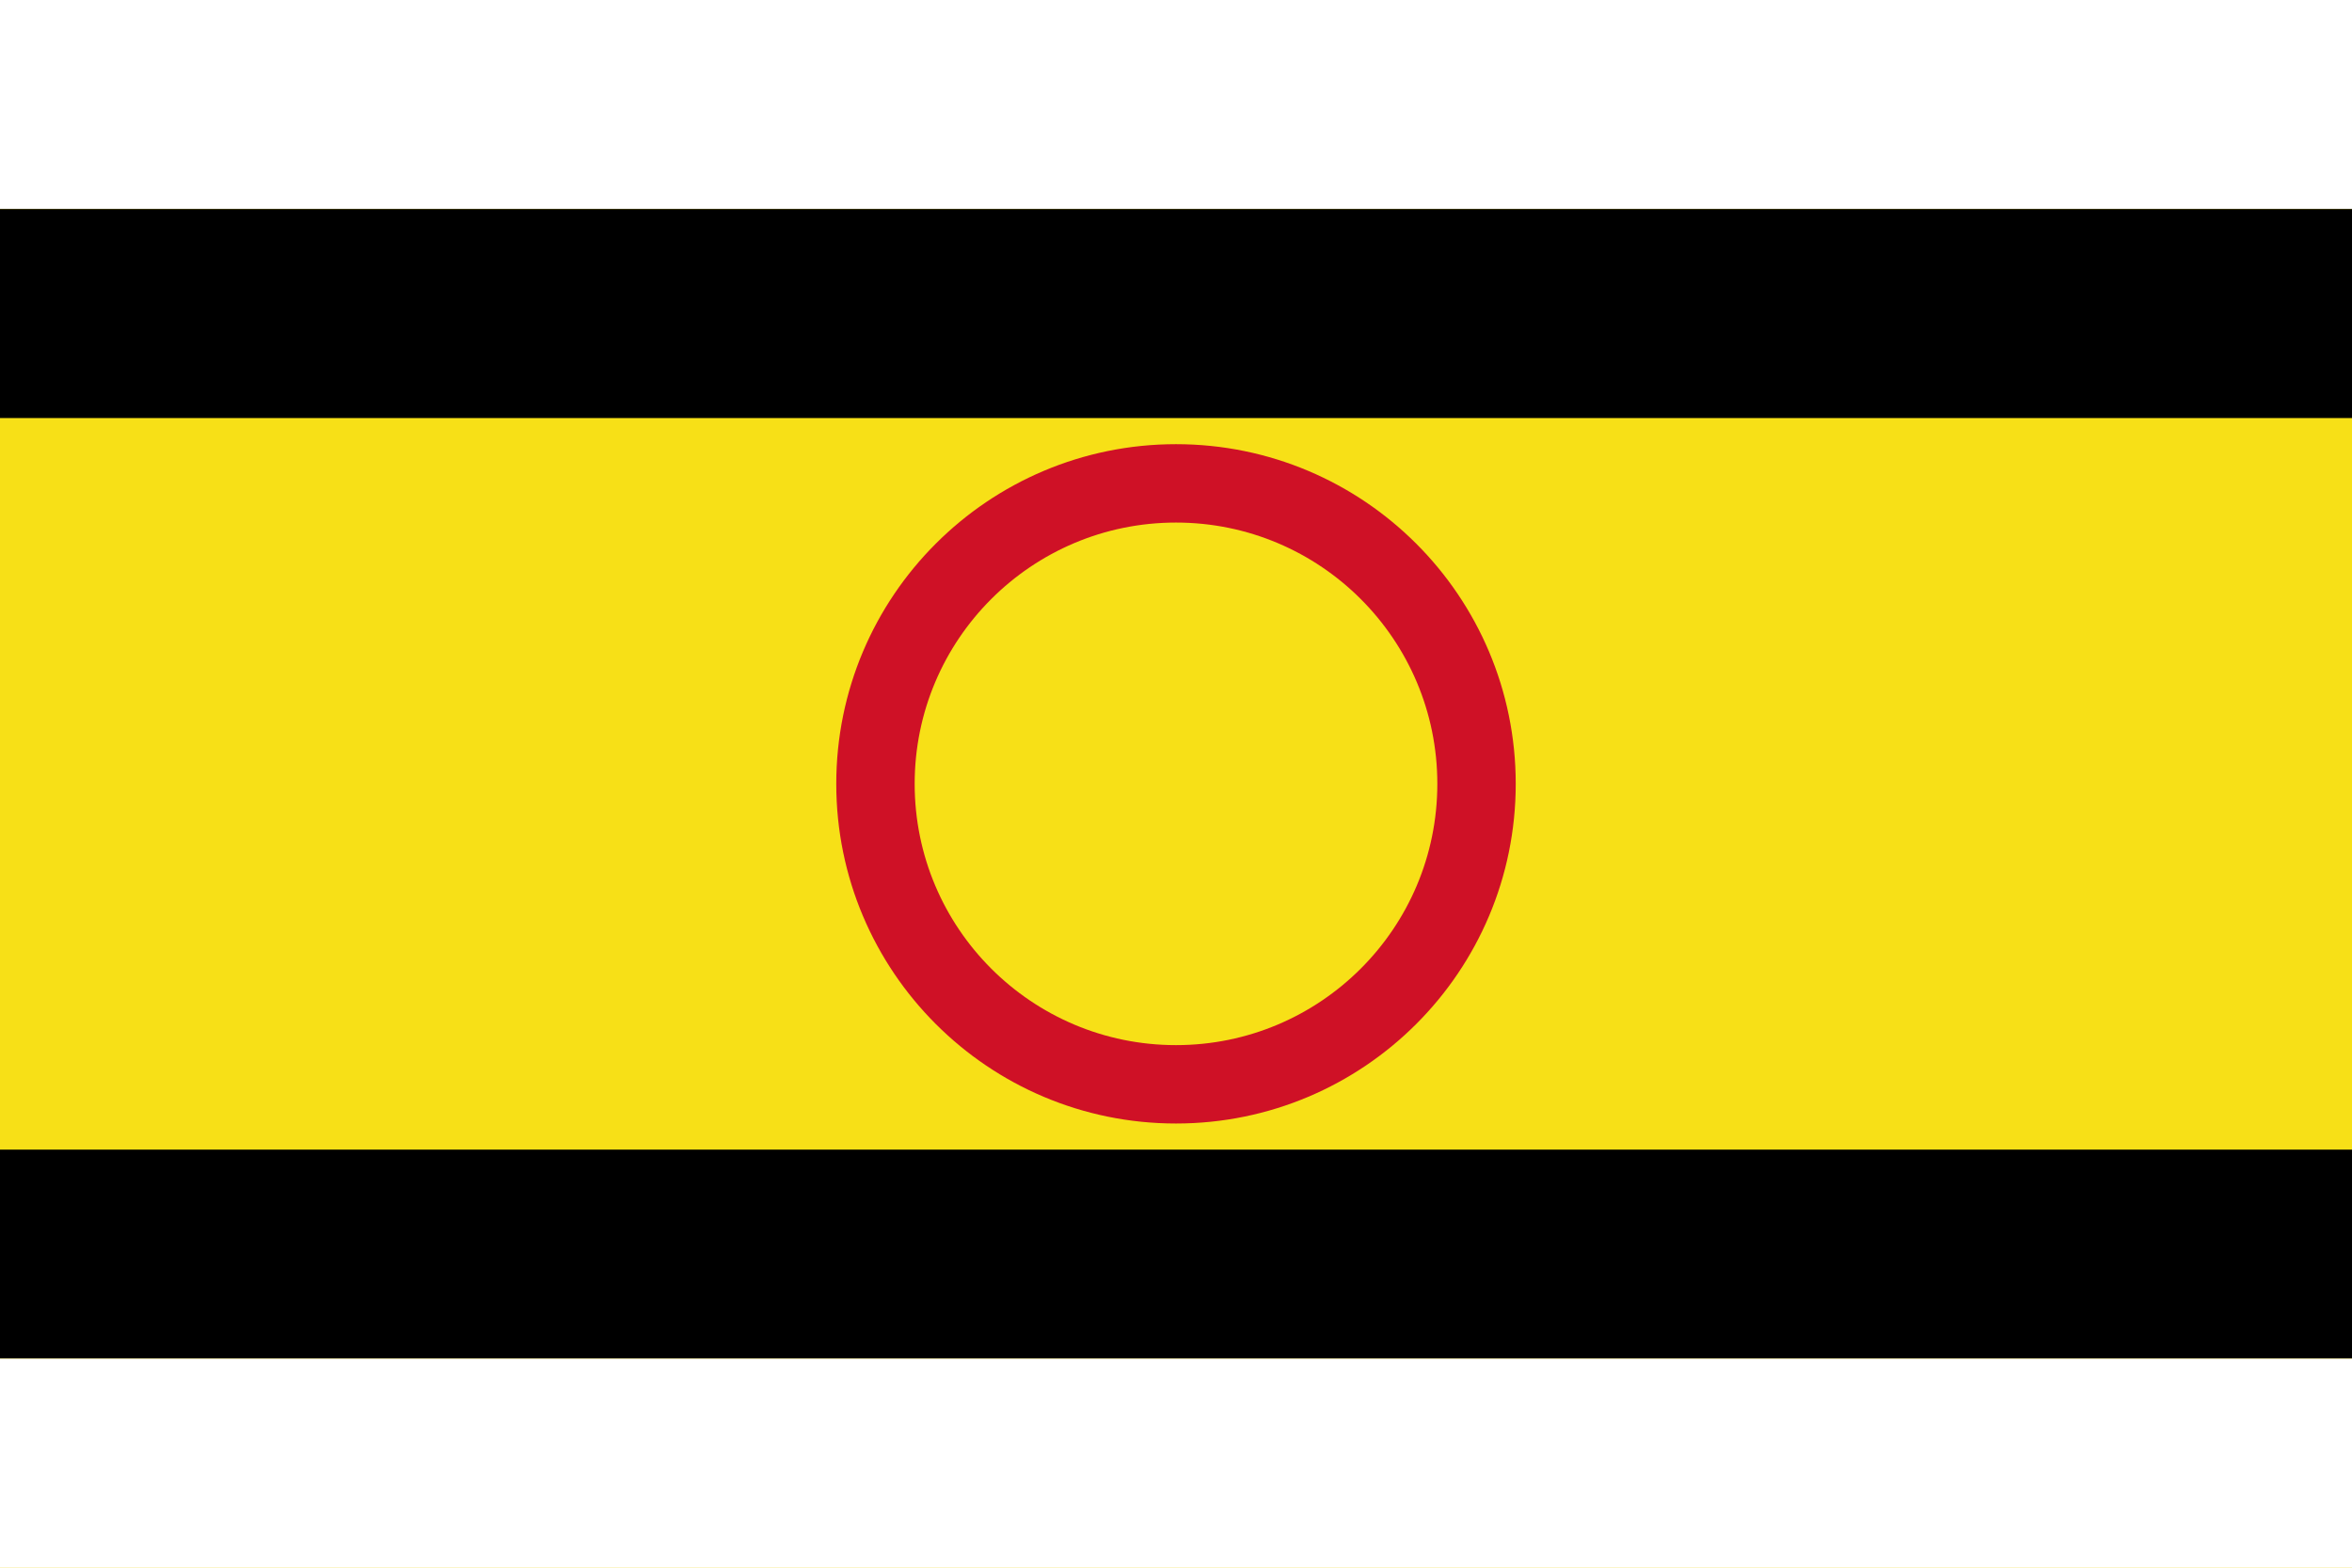
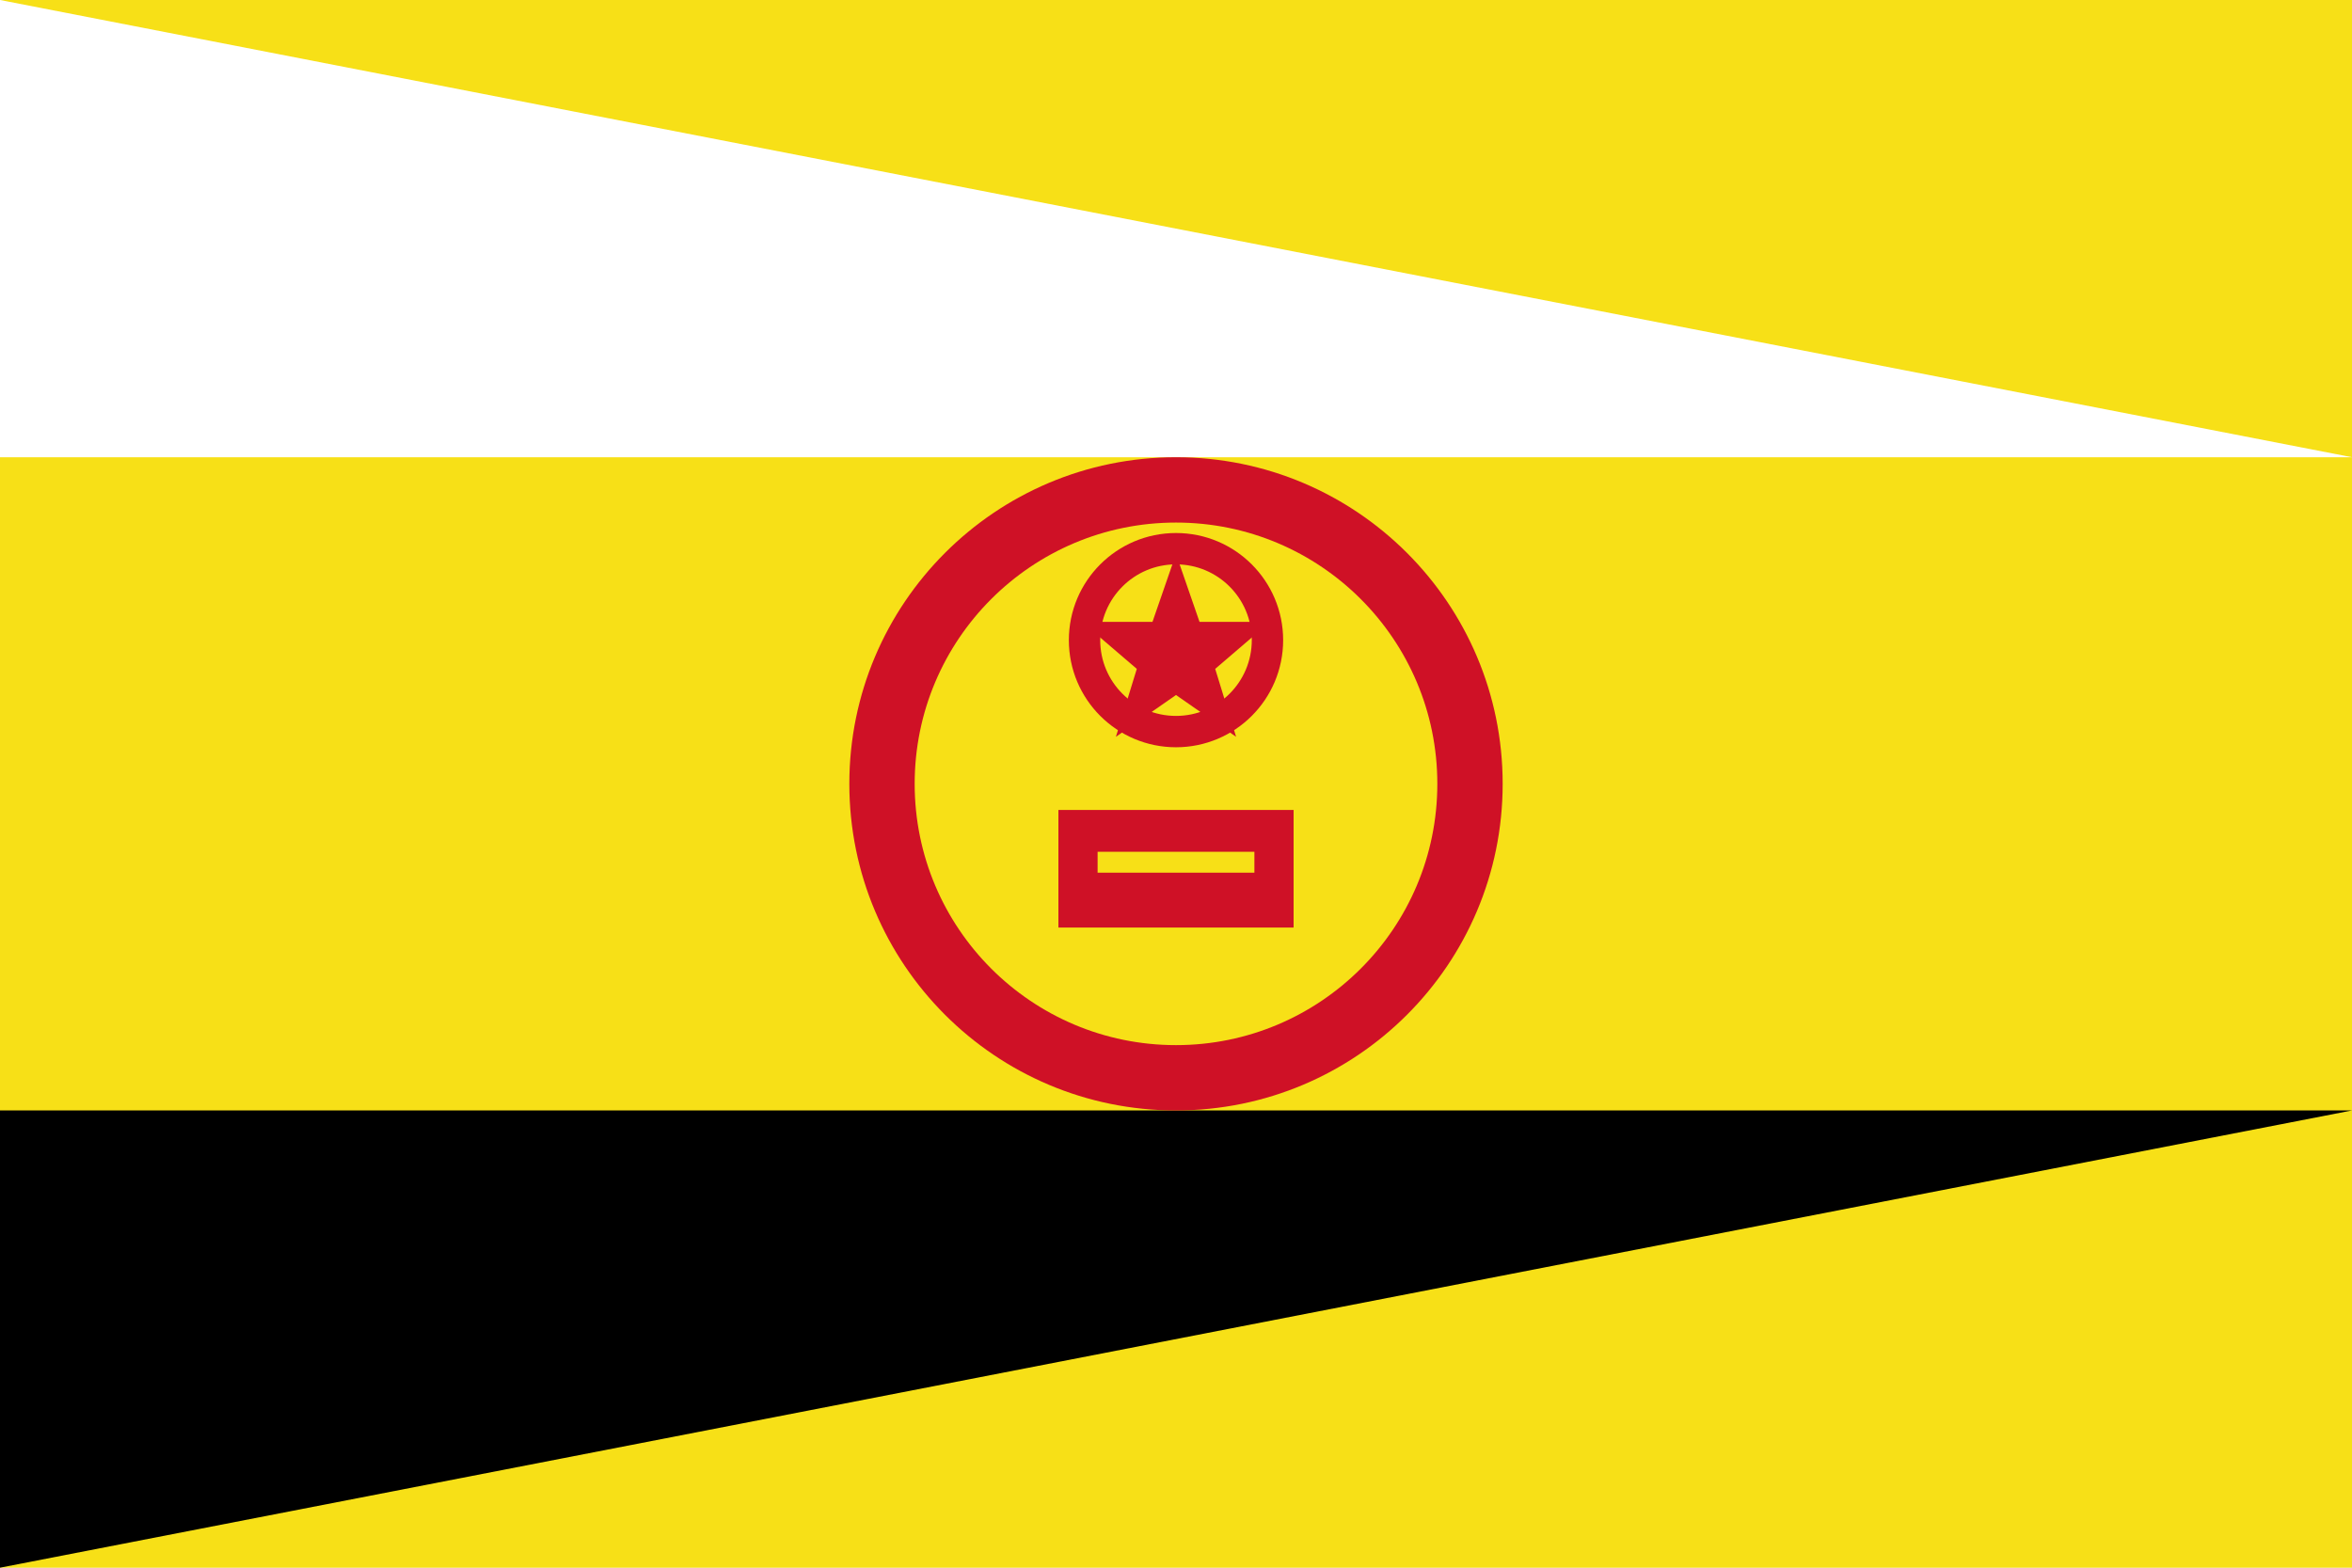
<svg xmlns="http://www.w3.org/2000/svg" viewBox="0 0 900 600">
  <rect width="900" height="600" fill="#F7E017" />
-   <rect width="900" height="80" fill="#FFFFFF" />
-   <rect y="80" width="900" height="80" fill="#000000" />
-   <rect y="440" width="900" height="80" fill="#000000" />
-   <rect y="520" width="900" height="80" fill="#FFFFFF" />
-   <circle cx="450" cy="300" r="130" fill="#CF1126" />
-   <circle cx="450" cy="300" r="100" fill="#F7E017" />
+   <polygon points="0,0 900,175 0,175" fill="#FFFFFF" />
+   <polygon points="0,425 900,425 0,600" fill="#000000" />
+   <g transform="translate(450,300)">
+     <circle r="125" fill="#CF1126" />
+     <circle r="100" fill="#F7E017" />
+     <circle cx="0" cy="-55" r="35" fill="none" stroke="#CF1126" stroke-width="12" />
+     <polygon points="0,-88 9,-62 36,-62 15,-44 23,-18 0,-34 -23,-18 -15,-44 -36,-62 -9,-62" fill="#CF1126" />
+     <path d="M-45,10 L45,10 L45,55 L-45,55Z" fill="#CF1126" />
+     <line x1="-30" y1="30" x2="30" y2="30" stroke="#F7E017" stroke-width="8" />
+   </g>
</svg>
